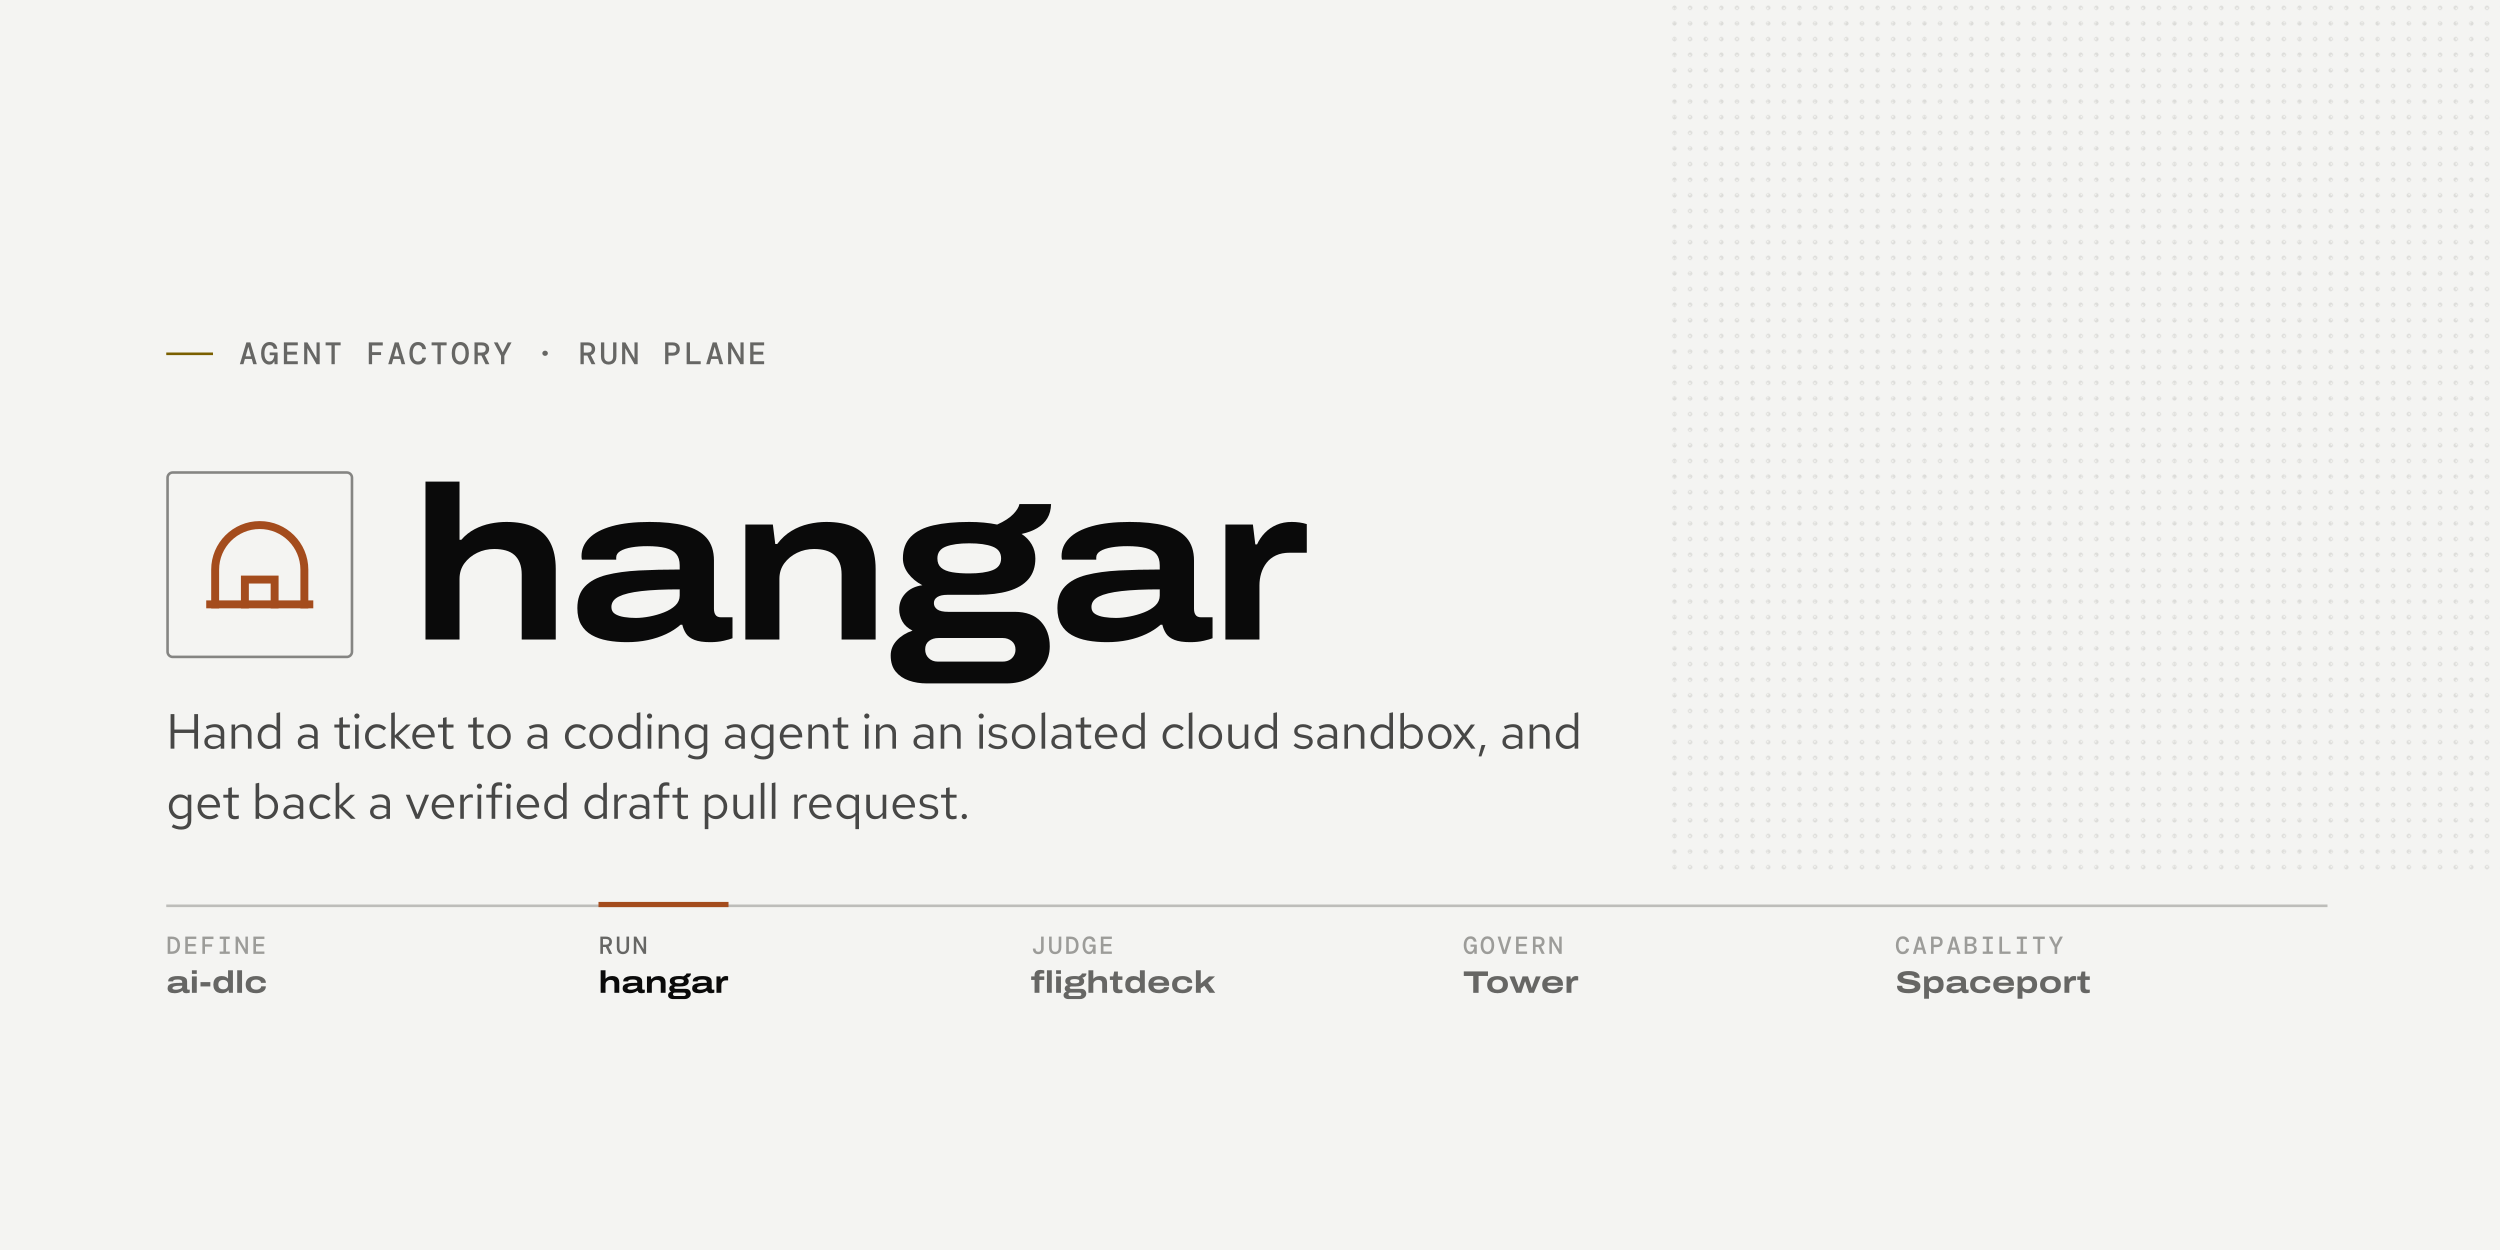
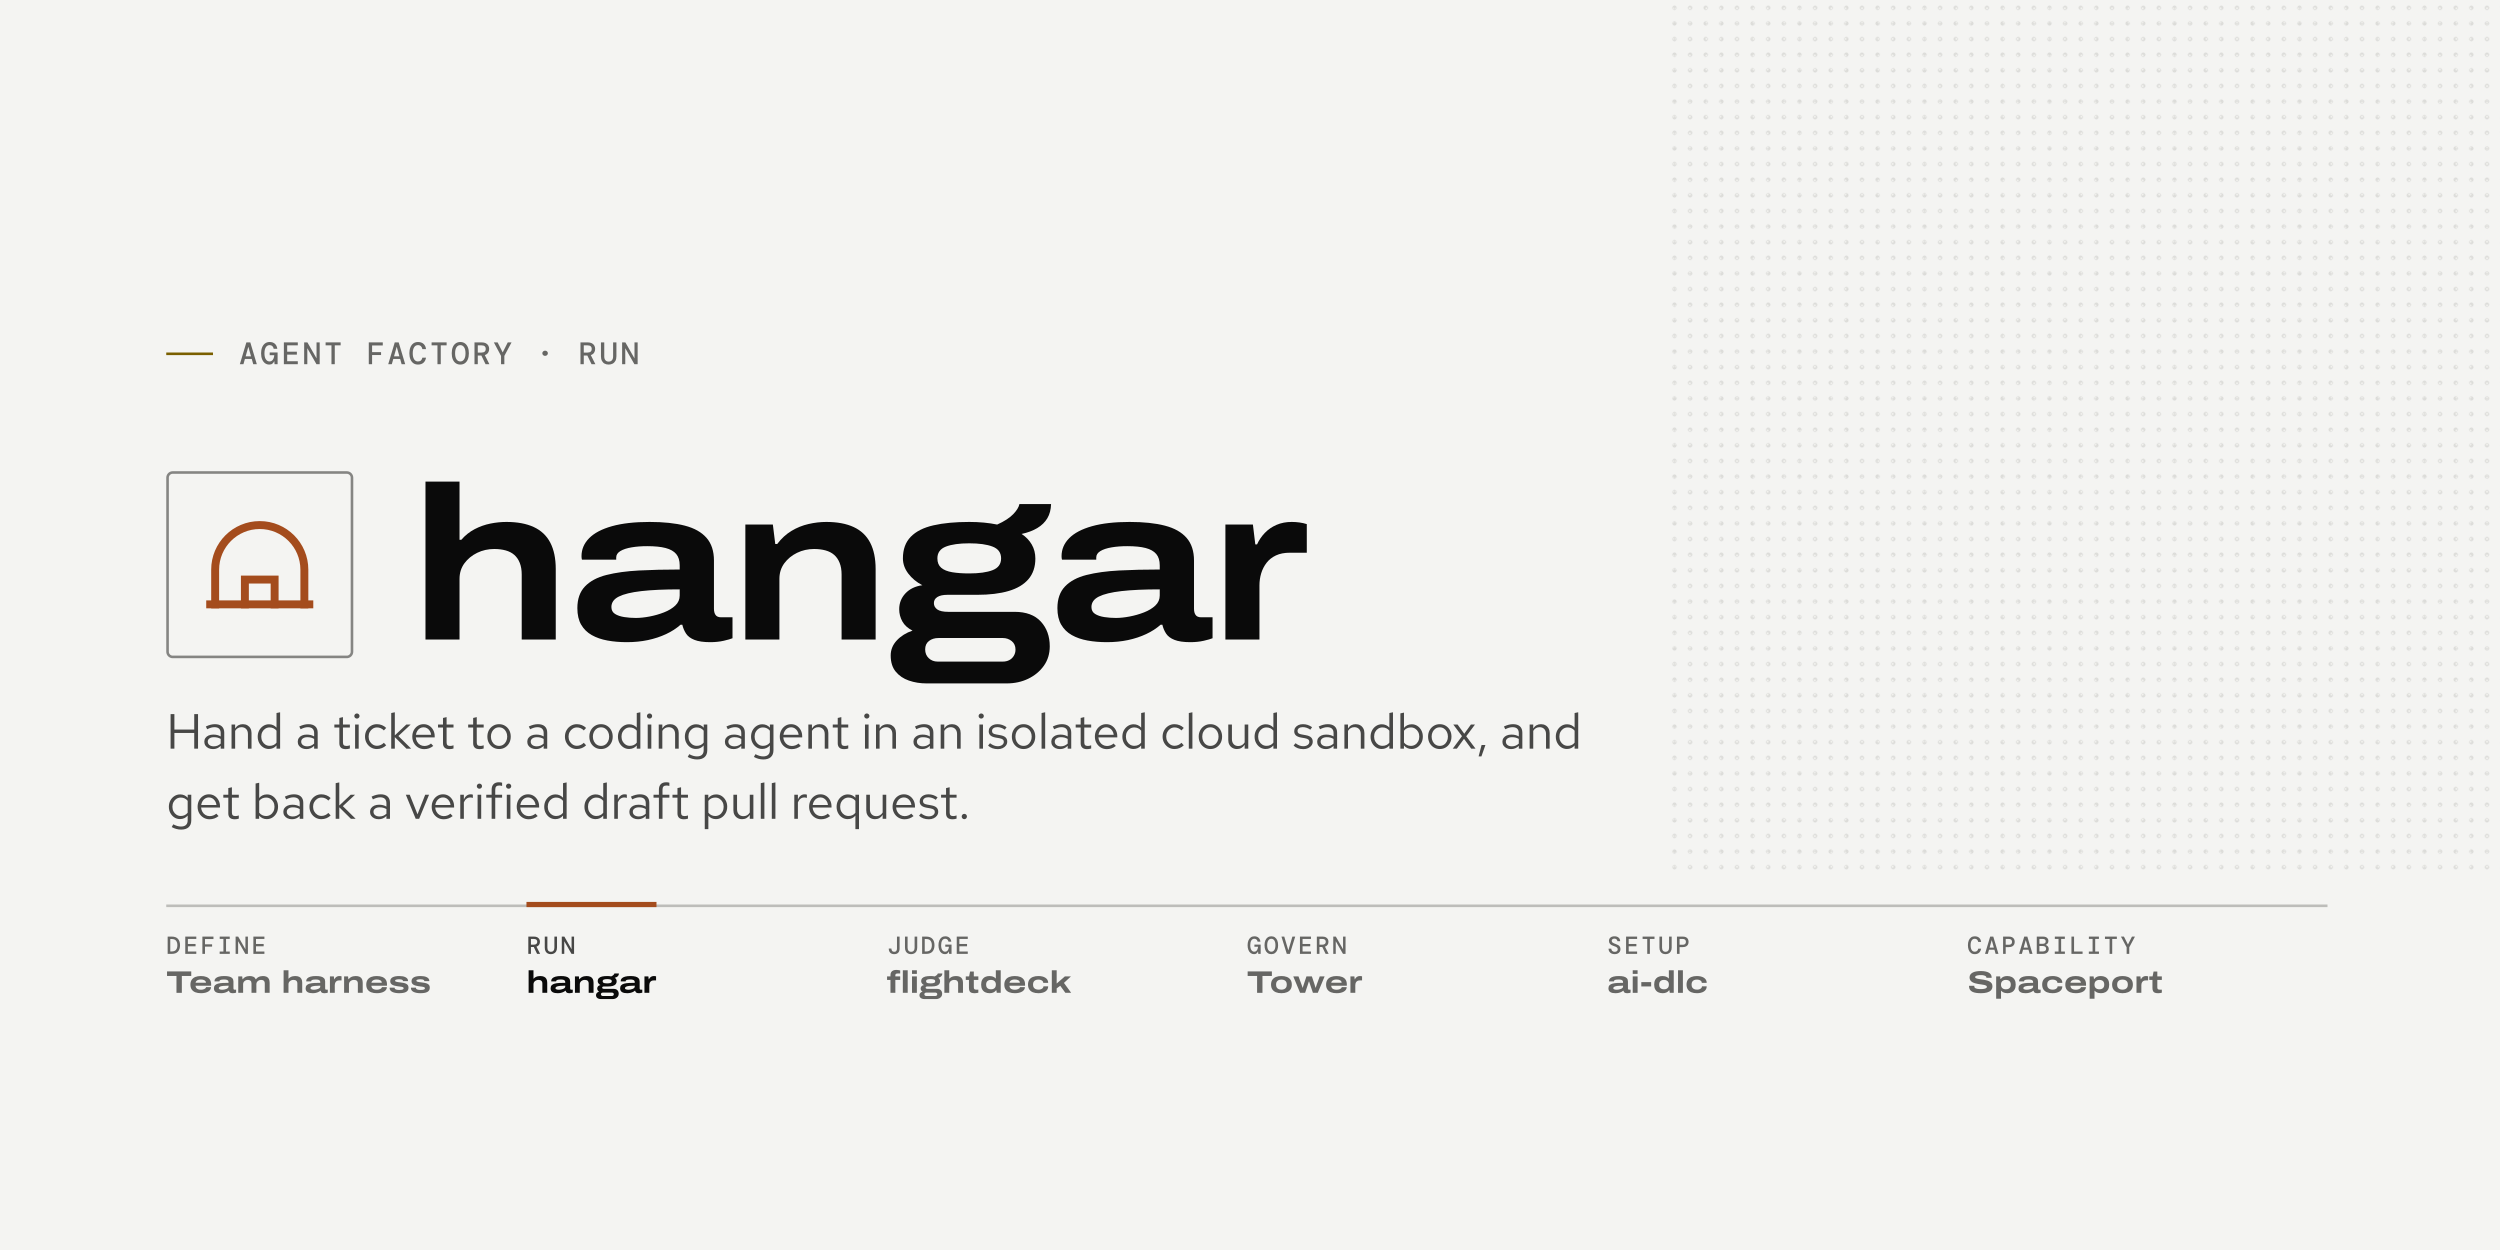
<svg xmlns="http://www.w3.org/2000/svg" width="1280" height="640" viewBox="0 0 1280 640" role="img" aria-labelledby="t d">
  <defs>
    <path id="m1" d="M28 0 237 700H363L572 0H457L410 168H190L143 0ZM297 550 214 253H386L303 550Z" />
    <path id="m7" d="M291 -12Q213 -12 154 32.5Q95 77 62 158Q29 239 29 350Q29 459 62 540Q95 621 156.5 666.5Q218 712 304 712Q408 712 471.5 655Q535 598 549 494H434Q424 548 390.5 580Q357 612 304 612Q223 612 180 542Q137 472 137 350Q137 223 182.5 155.5Q228 88 301 88Q350 88 382 117Q414 146 431 191.5Q448 237 452 288H305V376H559V0H461L454 94H448Q428 48 392 18Q356 -12 291 -12Z" />
    <path id="m5" d="M80 0V700H527V605H186V401H497V307H186V95H527V0Z" />
    <path id="m15" d="M51 0V700H155L448 187V700H549V0H445L152 513V0Z" />
    <path id="m21" d="M247 0V605H59V700H541V605H353V0Z" />
    <path id="m6" d="M84 0V700H533V601H190V387H478V294H190V0Z" />
    <path id="m3" d="M302 -12Q214 -12 152.5 33Q91 78 58.5 159.5Q26 241 26 349Q26 458 58.5 539.5Q91 621 153 666.5Q215 712 302 712Q415 712 482 650.5Q549 589 560 484H443Q434 539 398.5 575.5Q363 612 301 612Q222 612 178 542Q134 472 134 349Q134 227 178 157.5Q222 88 301 88Q365 88 399 121.5Q433 155 443 210H560Q544 107 479 47.5Q414 -12 302 -12Z" />
    <path id="m16" d="M300 -12Q215 -12 153 32Q91 76 58 157Q25 238 25 350Q25 462 58 543Q91 624 153 668Q215 712 300 712Q386 712 447.5 668Q509 624 542 543Q575 462 575 350Q575 238 542 157Q509 76 447.5 32Q386 -12 300 -12ZM300 88Q375 88 421 155.5Q467 223 467 350Q467 477 421 544.5Q375 612 300 612Q224 612 178.5 544.5Q133 477 133 350Q133 223 178.5 155.5Q224 88 300 88Z" />
    <path id="m19" d="M75 0V700H304Q386 700 439.5 672Q493 644 519.5 596.5Q546 549 546 489Q546 421 511.5 368.5Q477 316 406 292L553 0H430L296 277H181V0ZM181 373H298Q370 373 403.5 405Q437 437 437 489Q437 542 404 573.5Q371 605 297 605H181Z" />
    <path id="m26" d="M247 0V266L16 700H137L300 378L463 700H584L353 266V0Z" />
    <path id="m87" d="M300 267Q263 267 237 291.5Q211 316 211 351Q211 386 237 410Q263 434 300 434Q338 434 363.5 410Q389 386 389 351Q389 316 363.5 291.5Q338 267 300 267Z" />
    <path id="m22" d="M298 -12Q227 -12 171.5 17Q116 46 84 105.5Q52 165 52 256V700H158V250Q158 170 196 126.5Q234 83 300 83Q366 83 404 126.5Q442 170 442 250V700H548V256Q548 165 515 105.5Q482 46 425.5 17Q369 -12 298 -12Z" />
-     <path id="m17" d="M71 0V700H308Q388 700 440 672.5Q492 645 517 597Q542 549 542 487Q542 425 517 377Q492 329 440 301.5Q388 274 308 274H177V0ZM177 369H303Q371 369 402.5 401Q434 433 434 487Q434 540 402.5 572.5Q371 605 303 605H177Z" />
-     <path id="m12" d="M81 0V700H187V95H532V0Z" />
    <path id="d35" d="M69 0V724H225V457H233Q260 488 294.5 506Q329 524 366.5 531.5Q404 539 440 539Q515 539 565.5 515.5Q616 492 641 444Q666 396 666 323V0H510V298Q510 329 501 351.5Q492 374 476 388Q460 402 436.5 408.5Q413 415 384 415Q342 415 306 397.5Q270 380 247.5 349.5Q225 319 225 278V0Z" />
    <path id="d28" d="M270 -12Q222 -12 181 -4.5Q140 3 109 20.5Q78 38 60.5 68Q43 98 43 144Q43 207 78 243.5Q113 280 176.5 296Q240 312 325.5 316.5Q411 321 512 321V340Q512 373 496 392Q480 411 447.5 419.5Q415 428 363 428Q324 428 291.5 422.5Q259 417 240 405.5Q221 394 221 376V366H64Q63 370 62.5 373.5Q62 377 62 382Q62 429 97 464.5Q132 500 201.5 519.5Q271 539 374 539Q470 539 535.5 522Q601 505 635 466Q669 427 669 362V141Q669 123 676.5 112.5Q684 102 702 102H754V6Q742 1 714 -5.5Q686 -12 652 -12Q606 -12 579.5 -1.5Q553 9 541 27.5Q529 46 524 68H516Q488 43 449.5 25Q411 7 366 -2.5Q321 -12 270 -12ZM311 99Q339 99 373.5 105.5Q408 112 440 124.5Q472 137 492 156Q512 175 512 202V230Q405 230 336 222Q267 214 233 197Q199 180 199 149Q199 128 215.5 117.5Q232 107 258 103Q284 99 311 99Z" />
    <path id="d42" d="M69 0V527H195L206 438H215Q244 476 280.5 498Q317 520 358.5 529.5Q400 539 440 539Q515 539 565.5 515.5Q616 492 641 444Q666 396 666 323V0H510V298Q510 329 501 351.5Q492 374 476 388Q460 402 436.5 408.5Q413 415 384 415Q342 415 306 397.5Q270 380 247.5 349.5Q225 319 225 278V0Z" />
    <path id="d34" d="M177 -201Q134 -201 96.5 -188Q59 -175 36 -147Q13 -119 13 -73Q13 -34 41 -4Q69 26 113 41Q81 57 66.5 83Q52 109 52 139Q52 181 80.5 211.5Q109 242 158 249Q118 270 93.5 302.5Q69 335 69 372Q69 434 105 471Q141 508 209 523.5Q277 539 373 539Q408 539 440 536Q472 533 501 527Q550 549 574.5 574.5Q599 600 603 621H748Q747 583 731 556Q715 529 685 511Q655 493 613 484Q643 464 659.5 435.5Q676 407 676 371Q676 314 644.5 277Q613 240 553.5 222.5Q494 205 409 205H273Q243 205 227 195Q211 185 211 167Q211 149 226.5 138Q242 127 277 127H581Q660 127 701 82.5Q742 38 742 -31Q742 -82 715 -120Q688 -158 643.5 -179.5Q599 -201 545 -201ZM228 -101H527Q543 -101 556 -94.5Q569 -88 577 -75Q585 -62 585 -46Q585 -21 567.5 -7Q550 7 527 7H232Q206 7 188.5 -6.5Q171 -20 171 -45Q171 -70 187.5 -85.5Q204 -101 228 -101ZM373 303Q441 303 480 318Q519 333 519 372Q519 411 480 426Q441 441 373 441Q305 441 266 426Q227 411 227 372Q227 344 244.5 329Q262 314 295 308.5Q328 303 373 303Z" />
    <path id="d46" d="M69 0V527H195L206 436H214Q227 465 249.5 488.5Q272 512 303 525.5Q334 539 373 539Q391 539 409 536.5Q427 534 442 529V398H365Q327 398 300.5 385.5Q274 373 257.5 351.5Q241 330 233 303.5Q225 277 225 248V0Z" />
    <path id="s8" d="M88 0V700H165V387H567V700H644V0H567V318H165V0Z" />
    <path id="s27" d="M226 -9Q174 -9 134 10Q94 29 71.5 62.5Q49 96 49 140Q49 184 72 216.5Q95 249 136 267Q177 285 232 285Q274 285 311.5 276Q349 267 381 247V314Q381 374 349 404.5Q317 435 255 435Q221 435 185.5 425Q150 415 107 393L80 449Q178 496 264 496Q355 496 404 451.5Q453 407 453 324V0H381V57Q349 24 310 7.5Q271 -9 226 -9ZM119 142Q119 99 152.5 73Q186 47 241 47Q282 47 316.5 61Q351 75 381 103V197Q350 215 317 223.5Q284 232 243 232Q187 232 153 207.5Q119 183 119 142Z" />
    <path id="s41" d="M75 0V488H148V409Q176 453 215 474.5Q254 496 303 496Q356 496 395.5 473.5Q435 451 457.5 410.5Q480 370 480 316V0H407V295Q407 360 371.5 397.5Q336 435 276 435Q236 435 203 416Q170 397 148 360V0Z" />
    <path id="s30" d="M278 -7Q215 -7 164 26.5Q113 60 83 116.5Q53 173 53 243Q53 314 83.5 370.5Q114 427 166 460.5Q218 494 282 494Q327 494 366 476.5Q405 459 434 426V722L507 737V0H434V65Q406 30 366 11.5Q326 -7 278 -7ZM296 57Q339 57 375 74Q411 91 434 122V364Q410 395 373.5 412.5Q337 430 296 430Q247 430 208.5 406Q170 382 147.5 340Q125 298 125 244Q125 191 147.5 148.5Q170 106 208.5 81.5Q247 57 296 57Z" />
    <path id="s47" d="M261 -10Q198 -10 165.5 20.5Q133 51 133 109V428H32V488H133V622L206 639V488H346V428H206V128Q206 89 222.5 72Q239 55 277 55Q296 55 311 58Q326 61 346 68V3Q326 -4 304 -7Q282 -10 261 -10Z" />
    <path id="s35" d="M74 0V488H147V0ZM111 609Q89 609 73.5 624.5Q58 640 58 661Q58 682 73.5 697.5Q89 713 111 713Q133 713 148.5 697.5Q164 682 164 661Q164 640 148.5 624.5Q133 609 111 609Z" />
    <path id="s29" d="M294 -8Q226 -8 171.5 25.5Q117 59 85 116.5Q53 174 53 244Q53 315 85 372Q117 429 171.5 462.5Q226 496 294 496Q348 496 397 476Q446 456 482 420L435 369Q409 398 372 414Q335 430 297 430Q249 430 210.5 405Q172 380 149 338Q126 296 126 244Q126 192 149 150Q172 108 210.5 83Q249 58 297 58Q335 58 372 74.5Q409 91 435 119L482 68Q446 32 397 12Q348 -8 294 -8Z" />
    <path id="s38" d="M75 0V722L148 737V269L380 488H468L220 256L479 0H383L148 233V0Z" />
    <path id="s31" d="M295 -10Q227 -10 172 23.5Q117 57 85 114.5Q53 172 53 244Q53 316 83.5 373Q114 430 166 463Q218 496 283 496Q347 496 397.5 463.5Q448 431 477.5 375.5Q507 320 507 250V228H124Q128 178 151.5 138.5Q175 99 213.5 76.5Q252 54 298 54Q336 54 371.5 67.5Q407 81 432 104L478 55Q436 22 391 6Q346 -10 295 -10ZM126 280H435Q430 324 408.5 358.5Q387 393 354.5 413Q322 433 282 433Q242 433 209 413.5Q176 394 154.5 359.5Q133 325 126 280Z" />
    <path id="s42" d="M290 -8Q223 -8 169 25Q115 58 84 115Q53 172 53 244Q53 316 84 373Q115 430 169 463Q223 496 290 496Q358 496 411.5 463Q465 430 496 373Q527 316 527 244Q527 172 496 115Q465 58 411.5 25Q358 -8 290 -8ZM290 56Q338 56 375 80.5Q412 105 433.5 148Q455 191 455 244Q455 298 433.5 340.5Q412 383 375 407.5Q338 432 290 432Q242 432 205 407.5Q168 383 146.5 340.5Q125 298 125 244Q125 191 146.5 148Q168 105 205 80.5Q242 56 290 56Z" />
    <path id="s33" d="M301 -219Q252 -219 202.5 -205.5Q153 -192 111 -168L142 -112Q187 -135 224 -146Q261 -157 298 -157Q365 -157 399.5 -125Q434 -93 434 -32V66Q406 31 366 12.5Q326 -6 278 -6Q215 -6 164 27.5Q113 61 83 117.5Q53 174 53 244Q53 314 83.5 370.5Q114 427 166 460.5Q218 494 282 494Q328 494 367 476.5Q406 459 435 425V488H507V-31Q507 -122 454 -170.5Q401 -219 301 -219ZM296 57Q339 57 375 74.5Q411 92 434 123V364Q410 395 373.5 412.5Q337 430 296 430Q247 430 208.5 406Q170 382 147.5 340Q125 298 125 244Q125 191 147.5 148.5Q170 106 208.5 81.5Q247 57 296 57Z" />
    <path id="s46" d="M226 -10Q166 -10 115 8.5Q64 27 28 62L67 110Q111 78 148 63.5Q185 49 224 49Q277 49 312 74Q347 99 347 138Q347 168 326.5 185Q306 202 259 211L179 225Q108 238 74.5 269Q41 300 41 353Q41 395 63.5 427Q86 459 126 477.5Q166 496 217 496Q267 496 312 481.5Q357 467 403 435L367 384Q329 411 291 423.5Q253 436 214 436Q166 436 137 415Q108 394 108 358Q108 328 126.5 312Q145 296 192 288L274 273Q348 260 382 228Q416 196 416 142Q416 99 391 64.5Q366 30 323 10Q280 -10 226 -10Z" />
    <path id="s39" d="M75 0V722L148 737V0Z" />
    <path id="s48" d="M249 -8Q197 -8 157 15Q117 38 94.5 79Q72 120 72 173V488H146V194Q146 129 181 91Q216 53 276 53Q317 53 349.5 72Q382 91 404 127V488H477V0H404V79Q376 36 337.5 14Q299 -8 249 -8Z" />
    <path id="s28" d="M75 0V715L148 730V421Q176 456 216 475Q256 494 305 494Q369 494 419.5 460.5Q470 427 500 370.5Q530 314 530 244Q530 174 499.5 117Q469 60 417.5 26.5Q366 -7 301 -7Q255 -7 215.5 11.5Q176 30 147 64V0ZM287 56Q336 56 374.5 80.5Q413 105 435.5 147.5Q458 190 458 243Q458 297 435.5 339Q413 381 374.5 405.5Q336 430 287 430Q244 430 207.5 412.5Q171 395 148 363V124Q172 92 208.5 74Q245 56 287 56Z" />
    <path id="s51" d="M13 0 200 253 24 488H111L246 302L380 488H463L286 251L474 0H387L241 199L96 0Z" />
    <path id="s63" d="M50 -157 110 74H188L107 -157Z" />
    <path id="s49" d="M215 0 15 488H94L252 91L408 488H486L285 0Z" />
    <path id="s45" d="M75 0V488H148V388Q167 439 202.5 467.5Q238 496 284 496Q297 496 308 494.5Q319 493 330 489V423Q318 427 304.5 429.5Q291 432 279 432Q234 432 200.5 406Q167 380 148 333V0Z" />
    <path id="s56" d="M137 0V428H28V488H137V590Q137 662 175 701Q213 740 283 740Q303 740 319.5 738Q336 736 349 731V665Q333 670 320 672Q307 674 290 674Q248 674 229 653.5Q210 633 210 589V488H349V428H210V0ZM444 0V488H517V0ZM481 609Q459 609 443.5 624.5Q428 640 428 661Q428 682 443.5 697.5Q459 713 481 713Q503 713 518.5 697.5Q534 682 534 661Q534 640 518.5 624.5Q503 609 481 609Z" />
    <path id="s32" d="M137 0V428H28V488H137V590Q137 662 175 701Q213 740 283 740Q303 740 319.5 738Q336 736 349 731V665Q333 670 320 672Q307 674 290 674Q248 674 229 653.5Q210 633 210 589V488H349V428H210V0Z" />
    <path id="s43" d="M75 -209V488H147V418Q175 455 215.5 474.5Q256 494 305 494Q369 494 419.5 460.5Q470 427 500 370.5Q530 314 530 244Q530 174 499.5 117Q469 60 417.5 26.5Q366 -7 301 -7Q255 -7 216 10.5Q177 28 148 61V-209ZM287 56Q336 56 374.5 80.5Q413 105 435.5 147.5Q458 190 458 243Q458 297 435.5 339Q413 381 374.5 405.5Q336 430 287 430Q244 430 207.5 412.5Q171 395 148 363V124Q172 92 208.5 74Q245 56 287 56Z" />
    <path id="s44" d="M434 -209V65Q406 30 366 11.5Q326 -7 278 -7Q215 -7 164 26.5Q113 60 83 116.5Q53 173 53 243Q53 314 83.5 370.5Q114 427 166 460.5Q218 494 282 494Q327 494 366 476.5Q405 459 434 426V488H507V-209ZM296 57Q339 57 375 74Q411 91 434 122V364Q410 395 373.5 412.5Q337 430 296 430Q247 430 208.5 406Q170 382 147.5 340Q125 298 125 244Q125 191 147.5 148.5Q170 106 208.5 81.5Q247 57 296 57Z" />
    <path id="s62" d="M125 -8Q103 -8 87.5 8Q72 24 72 46Q72 69 87.5 84.5Q103 100 125 100Q147 100 162.5 84.5Q178 69 178 46Q178 24 162.5 8Q147 -8 125 -8Z" />
    <path id="m4" d="M57 0V700H225Q394 700 476 606.5Q558 513 558 350Q558 187 476 93.5Q394 0 225 0ZM163 98H221Q343 98 397 166.5Q451 235 451 350Q451 465 397 533.5Q343 602 221 602H163Z" />
    <path id="m9" d="M95 0V94H247V606H97V700H503V606H353V94H505V0Z" />
-     <path id="d36" d="M69 608V724H225V608ZM69 0V527H225V0Z" />
-     <path id="d180" d="M50 205V344H366V205Z" />
-     <path id="d31" d="M320 -12Q238 -12 177 18Q116 48 81.5 109.5Q47 171 47 263Q47 357 81 418Q115 479 175 509Q235 539 313 539Q352 539 389 530.5Q426 522 457.5 505Q489 488 511 462H518V724H675V0H548L535 83H527Q489 31 435.5 9.5Q382 -12 320 -12ZM362 113Q412 113 447 130.5Q482 148 500.5 181Q519 214 519 259V267Q519 302 508.5 329Q498 356 477.5 375Q457 394 427.5 404.5Q398 415 361 415Q312 415 277.5 397.5Q243 380 225 348Q207 316 207 271V256Q207 211 225.5 179Q244 147 278.5 130Q313 113 362 113Z" />
-     <path id="d40" d="M69 0V724H225V0Z" />
-     <path id="d30" d="M381 -12Q277 -12 202.5 18.5Q128 49 88 110.5Q48 172 48 264Q48 356 88 417Q128 478 202.5 508.5Q277 539 381 539Q446 539 503.5 525.5Q561 512 604 484.5Q647 457 671 416Q695 375 695 320H537Q537 354 516 377Q495 400 459.5 412.5Q424 425 381 425Q326 425 288 407Q250 389 230 355.5Q210 322 210 274V254Q210 207 230.5 173Q251 139 290.5 120.5Q330 102 387 102Q429 102 464.5 115.5Q500 129 521.5 153Q543 177 543 208H695Q695 152 670.5 110.5Q646 69 603.5 42Q561 15 503.5 1.5Q446 -12 381 -12Z" />
+     <path id="d20" d="M328 0V541H25V687H802V541H500V0Z" />
+     <path id="d32" d="M387 -12Q282 -12 206 17.5Q130 47 88.5 108Q47 169 47 263Q47 355 87.5 416.5Q128 478 203.5 508.5Q279 539 381 539Q488 539 562 509Q636 479 674 420Q712 361 712 274V228H211Q214 182 236 153.5Q258 125 297.5 112Q337 99 390 99Q414 99 440.5 104.5Q467 110 490.5 120Q514 130 530 145.5Q546 161 548 183H708Q708 141 686 105Q664 69 622 43Q580 17 520.5 2.5Q461 -12 387 -12ZM212 323H545Q545 349 533 368.5Q521 388 498.5 401.5Q476 415 447 421.5Q418 428 384 428Q335 428 297.5 415.5Q260 403 238.5 379.5Q217 356 212 323Z" />
+     <path id="d41" d="M69 0V527H195L206 438H215Q243 476 278.5 498Q314 520 354.5 529.5Q395 539 434 539Q508 539 557.5 514.5Q607 490 629 438H639Q667 476 703 498Q739 520 779.5 529.5Q820 539 860 539Q931 539 979.5 515.5Q1028 492 1052 444Q1076 396 1076 323V0H920V298Q920 329 911.5 351.5Q903 374 887.5 388Q872 402 850.5 408.5Q829 415 802 415Q762 415 727.5 397.5Q693 380 671.5 349.5Q650 319 650 278V0H494V298Q494 329 486 351.5Q478 374 462.5 388Q447 402 425.5 408.5Q404 415 376 415Q336 415 301.5 397.5Q267 380 246 349.5Q225 319 225 278V0Z" />
+     <path id="d47" d="M340 -12Q281 -12 227 -2.5Q173 7 130.5 26Q88 45 63 76Q38 107 38 149Q38 154 38.5 158Q39 162 40 166H200Q200 164 199.5 161Q199 158 199 156Q199 133 219 119Q239 105 271.5 98.5Q304 92 341 92Q376 92 409.5 96Q443 100 465 111.5Q487 123 487 147Q487 171 461 182Q435 193 388.5 198.5Q342 204 280 213Q233 220 192.5 231Q152 242 121.5 259.5Q91 277 74 305Q57 333 57 374Q57 418 78 449.5Q99 481 137.5 501Q176 521 230 530Q284 539 349 539Q406 539 456.5 530Q507 521 545 502Q583 483 605 455Q627 427 627 390Q627 386 627 382Q627 378 626 375H466V380Q466 400 449 412Q432 424 405 429.5Q378 435 347 435Q336 435 314 434Q292 433 268.5 429Q245 425 229 416Q213 407 213 390Q213 369 238 359Q263 349 303.5 344Q344 339 391 333Q441 327 486.5 318Q532 309 567.5 291.5Q603 274 623 244Q643 214 643 166Q643 116 622 81.5Q601 47 561.5 26.5Q522 6 465.5 -3Q409 -12 340 -12Z" />
    <path id="m10" d="M309 -12Q201 -12 143 48.5Q85 109 85 215H192Q193 160 220 122Q247 84 308 84Q367 84 392.5 121Q418 158 418 213V700H524V213Q524 105 467 46.5Q410 -12 309 -12Z" />
    <path id="d60" d="M122 0V413H13V527H122V566Q122 622 143.5 659.5Q165 697 206 716Q247 735 306 735Q326 735 349 733Q372 731 394 727.5Q416 724 434 718V621H366Q318 621 298.5 608.5Q279 596 279 565V527H434V413H279V0ZM519 0V724H675V0Z" />
+     <path id="d36" d="M69 608V724H225V608ZM69 0V527H225V0Z" />
    <path id="d48" d="M304 -12Q243 -12 203.5 3.5Q164 19 145 56.5Q126 94 126 159V413H24V527H131L162 683H282V527H427V413H282V179Q282 141 296.5 121.5Q311 102 359 102H427V5Q413 0 390.5 -4Q368 -8 344.5 -10Q321 -12 304 -12Z" />
-     <path id="d32" d="M387 -12Q282 -12 206 17.5Q130 47 88.5 108Q47 169 47 263Q47 355 87.5 416.5Q128 478 203.5 508.5Q279 539 381 539Q488 539 562 509Q636 479 674 420Q712 361 712 274V228H211Q214 182 236 153.5Q258 125 297.5 112Q337 99 390 99Q414 99 440.5 104.5Q467 110 490.5 120Q514 130 530 145.5Q546 161 548 183H708Q708 141 686 105Q664 69 622 43Q580 17 520.5 2.5Q461 -12 387 -12ZM212 323H545Q545 349 533 368.5Q521 388 498.5 401.5Q476 415 447 421.5Q418 428 384 428Q335 428 297.5 415.5Q260 403 238.5 379.5Q217 356 212 323Z" />
+     <path id="d31" d="M320 -12Q238 -12 177 18Q116 48 81.5 109.5Q47 171 47 263Q47 357 81 418Q115 479 175 509Q235 539 313 539Q352 539 389 530.5Q426 522 457.5 505Q489 488 511 462H518V724H675V0H548L535 83H527Q489 31 435.5 9.5Q382 -12 320 -12ZM362 113Q412 113 447 130.5Q482 148 500.5 181Q519 214 519 259V267Q519 302 508.5 329Q498 356 477.5 375Q457 394 427.5 404.5Q398 415 361 415Q312 415 277.5 397.5Q243 380 225 348Q207 316 207 271V256Q207 211 225.5 179Q244 147 278.5 130Q313 113 362 113Z" />
+     <path id="d30" d="M381 -12Q277 -12 202.5 18.5Q128 49 88 110.5Q48 172 48 264Q48 356 88 417Q128 478 202.5 508.5Q277 539 381 539Q446 539 503.5 525.5Q561 512 604 484.5Q647 457 671 416Q695 375 695 320H537Q537 354 516 377Q495 400 459.5 412.5Q424 425 381 425Q326 425 288 407Q250 389 230 355.5Q210 322 210 274V254Q210 207 230.5 173Q251 139 290.5 120.5Q330 102 387 102Q429 102 464.5 115.5Q500 129 521.5 153Q543 177 543 208H695Q695 152 670.5 110.5Q646 69 603.5 42Q561 15 503.5 1.5Q446 -12 381 -12Z" />
    <path id="d39" d="M69 0V724H225V298L488 527H682L458 318L690 0H504L339 227L225 143V0Z" />
    <path id="m23" d="M237 0 21 700H135L300 140L465 700H579L363 0Z" />
-     <path id="d20" d="M328 0V541H25V687H802V541H500V0Z" />
    <path id="d43" d="M380 -12Q277 -12 202.5 19Q128 50 87.5 111.5Q47 173 47 264Q47 356 87.5 417Q128 478 202.5 508.5Q277 539 380 539Q483 539 557.5 508.5Q632 478 672.5 417Q713 356 713 264Q713 173 672.5 111.5Q632 50 557.5 19Q483 -12 380 -12ZM380 102Q434 102 472.5 120.5Q511 139 531 173Q551 207 551 254V274Q551 322 531 355.5Q511 389 472.5 407Q434 425 380 425Q325 425 287 407Q249 389 229 355.5Q209 322 209 274V254Q209 207 229 173Q249 139 287 120.5Q325 102 380 102Z" />
    <path id="d51" d="M224 0 4 527H172L265 276Q273 254 280 233Q287 212 292.5 194.5Q298 177 300 166H308Q311 177 316.5 194Q322 211 329 232Q336 253 343 275L427 527H601L685 275Q688 267 693.5 247.5Q699 228 705.5 206.5Q712 185 718 166H726Q730 182 736.5 202.5Q743 223 750 242.5Q757 262 761 275L853 527H1010L790 0H635L553 240Q546 263 538 286.5Q530 310 523 331Q516 352 512 365H505Q500 350 492.5 328.5Q485 307 478 283.5Q471 260 464 239L384 0Z" />
+     <path id="m20" d="M307 -12Q233 -12 177.5 15Q122 42 90.5 92Q59 142 58 211H170Q171 158 206.5 120.5Q242 83 306 83Q365 83 398 110.5Q431 138 431 182Q431 219 411.5 243.5Q392 268 351 287.5Q310 307 245 328Q158 356 117 405.5Q76 455 76 527Q76 610 136 661Q196 712 301 712Q403 712 465 659.5Q527 607 529 514H416Q416 539 402 562.5Q388 586 362 601.5Q336 617 298 617Q251 618 219 594.5Q187 571 187 531Q187 482 226 454.5Q265 427 353 398Q408 380 450.5 354.5Q493 329 517.5 289.5Q542 250 542 189Q542 133 514 87.5Q486 42 433.5 15Q381 -12 307 -12Z" />
+     <path id="m17" d="M71 0V700H308Q388 700 440 672.5Q492 645 517 597Q542 549 542 487Q542 425 517 377Q492 329 440 301.5Q388 274 308 274H177V0ZM177 369H303Q371 369 402.5 401Q434 433 434 487Q434 540 402.5 572.5Q371 605 303 605H177Z" />
+     <path id="d180" d="M50 205V344H366V205Z" />
+     <path id="d40" d="M69 0V724H225V0Z" />
    <path id="m2" d="M56 0V700H306Q415 700 471 650Q527 600 527 521Q527 460 495 422Q463 384 421 367V360Q471 342 507 301.5Q543 261 543 195Q543 141 516.5 96.5Q490 52 439 26Q388 0 314 0ZM162 408H293Q354 408 386 432.5Q418 457 418 507Q418 606 291 606H162ZM162 98H300Q365 98 400 126Q435 154 435 208Q435 261 398 289.5Q361 318 298 318H162Z" />
+     <path id="m12" d="M81 0V700H187V95H532V0Z" />
    <path id="d19" d="M440 -12Q359 -12 289.5 -2.5Q220 7 167 32Q114 57 85 101.5Q56 146 56 215Q56 217 56 220Q56 223 57 225H226Q225 221 225 216Q225 211 225 205Q225 174 250 155.5Q275 137 322 128.5Q369 120 432 120Q459 120 486.5 122Q514 124 539.5 128.5Q565 133 585 141Q605 149 617 161.5Q629 174 629 191Q629 215 605.5 229.5Q582 244 542.5 253Q503 262 453.5 268.5Q404 275 351 283.5Q298 292 248.5 306.5Q199 321 159.5 344.5Q120 368 96.5 405Q73 442 73 496Q73 546 98 584Q123 622 170 648Q217 674 283.5 686.5Q350 699 433 699Q517 699 582 685.5Q647 672 691.5 646.5Q736 621 758.5 583.5Q781 546 781 498V483H613V494Q613 516 591.5 532.5Q570 549 531.5 559Q493 569 442 569Q375 569 333 560.5Q291 552 271 537.5Q251 523 251 506Q251 484 274.5 471Q298 458 337.5 450Q377 442 426.5 435.5Q476 429 529 420Q582 411 631.5 397.5Q681 384 720.5 360Q760 336 783.5 300.5Q807 265 807 212Q807 131 760 81.5Q713 32 630.5 10Q548 -12 440 -12Z" />
    <path id="d44" d="M69 -189V527H195L208 444H217Q254 497 307.5 518Q361 539 424 539Q505 539 566 509Q627 479 661.5 418Q696 357 696 264Q696 171 662 109.5Q628 48 568.5 18Q509 -12 431 -12Q392 -12 354.5 -3.5Q317 5 286 22Q255 39 233 65H225V-189ZM383 113Q432 113 466.5 130.5Q501 148 519 180Q537 212 537 256V271Q537 316 519 348.5Q501 381 466 398Q431 415 381 415Q332 415 296.5 397Q261 379 242.5 346.5Q224 314 224 268V260Q224 226 234.5 198.5Q245 171 265.5 152Q286 133 315.5 123Q345 113 383 113Z" />
  </defs>
  <rect width="1280" height="640" fill="#F4F4F2" />
  <pattern id="dots" x="853.33" y="0" width="8" height="8" patternUnits="userSpaceOnUse">
    <circle cx="4" cy="4" r="1.1" fill="#DCDCD9" />
  </pattern>
  <rect x="853.33" y="0" width="426.67" height="448" fill="url(#dots)" />
  <g transform="translate(0 106.67) scale(1.33)">
    <rect x="64" y="55.5" width="18" height="1" fill="#7A5F00" />
    <g fill="#666664">
      <use href="#m1" transform="translate(92 60) scale(0.012 -0.012)" />
      <use href="#m7" transform="translate(100.16 60) scale(0.012 -0.012)" />
      <use href="#m5" transform="translate(108.32 60) scale(0.012 -0.012)" />
      <use href="#m15" transform="translate(116.48 60) scale(0.012 -0.012)" />
      <use href="#m21" transform="translate(124.64 60) scale(0.012 -0.012)" />
      <use href="#m6" transform="translate(140.96 60) scale(0.012 -0.012)" />
      <use href="#m1" transform="translate(149.12 60) scale(0.012 -0.012)" />
      <use href="#m3" transform="translate(157.28 60) scale(0.012 -0.012)" />
      <use href="#m21" transform="translate(165.44 60) scale(0.012 -0.012)" />
      <use href="#m16" transform="translate(173.6 60) scale(0.012 -0.012)" />
      <use href="#m19" transform="translate(181.76 60) scale(0.012 -0.012)" />
      <use href="#m26" transform="translate(189.92 60) scale(0.012 -0.012)" />
      <use href="#m87" transform="translate(206.24 60) scale(0.012 -0.012)" />
      <use href="#m19" transform="translate(222.56 60) scale(0.012 -0.012)" />
      <use href="#m22" transform="translate(230.72 60) scale(0.012 -0.012)" />
      <use href="#m15" transform="translate(238.88 60) scale(0.012 -0.012)" />
-       <use href="#m17" transform="translate(255.2 60) scale(0.012 -0.012)" />
-       <use href="#m12" transform="translate(263.36 60) scale(0.012 -0.012)" />
-       <use href="#m1" transform="translate(271.52 60) scale(0.012 -0.012)" />
-       <use href="#m15" transform="translate(279.68 60) scale(0.012 -0.012)" />
-       <use href="#m5" transform="translate(287.84 60) scale(0.012 -0.012)" />
    </g>
    <rect x="64.5" y="101.69" width="71" height="71" rx="2" fill="none" stroke="#858583" />
    <g transform="translate(77.1 114.29) scale(1.908)" fill="none" color="#A44C1D" stroke="#A44C1D" stroke-width="1.6" stroke-linecap="square" stroke-linejoin="miter">
      <path d="M3 20 V13 A9 9 0 0 1 21 13 V20" />
      <path d="M2 20 H22" />
      <path d="M9 20 V15 H15 V20" />
    </g>
    <g fill="#0A0A0A">
      <use href="#d35" transform="translate(158 166) scale(0.084 -0.084)" />
      <use href="#d28" transform="translate(218.65 166) scale(0.084 -0.084)" />
      <use href="#d42" transform="translate(281.14 166) scale(0.084 -0.084)" />
      <use href="#d34" transform="translate(341.79 166) scale(0.084 -0.084)" />
      <use href="#d28" transform="translate(403.45 166) scale(0.084 -0.084)" />
      <use href="#d46" transform="translate(465.94 166) scale(0.084 -0.084)" />
    </g>
    <g fill="#474746">
      <use href="#s8" transform="translate(64 208) scale(0.019 -0.019)" />
      <use href="#s27" transform="translate(77.72 208) scale(0.019 -0.019)" />
      <use href="#s41" transform="translate(87.71 208) scale(0.019 -0.019)" />
      <use href="#s30" transform="translate(98.2 208) scale(0.019 -0.019)" />
      <use href="#s27" transform="translate(113.69 208) scale(0.019 -0.019)" />
      <use href="#s47" transform="translate(128.11 208) scale(0.019 -0.019)" />
      <use href="#s35" transform="translate(135.29 208) scale(0.019 -0.019)" />
      <use href="#s29" transform="translate(139.51 208) scale(0.019 -0.019)" />
      <use href="#s38" transform="translate(149.18 208) scale(0.019 -0.019)" />
      <use href="#s31" transform="translate(157.71 208) scale(0.019 -0.019)" />
      <use href="#s47" transform="translate(168.01 208) scale(0.019 -0.019)" />
      <use href="#s47" transform="translate(179.62 208) scale(0.019 -0.019)" />
      <use href="#s42" transform="translate(186.61 208) scale(0.019 -0.019)" />
      <use href="#s27" transform="translate(202.05 208) scale(0.019 -0.019)" />
      <use href="#s29" transform="translate(216.47 208) scale(0.019 -0.019)" />
      <use href="#s42" transform="translate(225.86 208) scale(0.019 -0.019)" />
      <use href="#s30" transform="translate(236.88 208) scale(0.019 -0.019)" />
      <use href="#s35" transform="translate(247.94 208) scale(0.019 -0.019)" />
      <use href="#s41" transform="translate(252.16 208) scale(0.019 -0.019)" />
      <use href="#s33" transform="translate(262.64 208) scale(0.019 -0.019)" />
      <use href="#s27" transform="translate(278.13 208) scale(0.019 -0.019)" />
      <use href="#s33" transform="translate(288.12 208) scale(0.019 -0.019)" />
      <use href="#s31" transform="translate(299.18 208) scale(0.019 -0.019)" />
      <use href="#s41" transform="translate(309.76 208) scale(0.019 -0.019)" />
      <use href="#s47" transform="translate(319.97 208) scale(0.019 -0.019)" />
      <use href="#s35" transform="translate(331.58 208) scale(0.019 -0.019)" />
      <use href="#s41" transform="translate(335.8 208) scale(0.019 -0.019)" />
      <use href="#s27" transform="translate(350.71 208) scale(0.019 -0.019)" />
      <use href="#s41" transform="translate(360.7 208) scale(0.019 -0.019)" />
      <use href="#s35" transform="translate(375.62 208) scale(0.019 -0.019)" />
      <use href="#s46" transform="translate(379.84 208) scale(0.019 -0.019)" />
      <use href="#s42" transform="translate(388.52 208) scale(0.019 -0.019)" />
      <use href="#s39" transform="translate(399.54 208) scale(0.019 -0.019)" />
      <use href="#s27" transform="translate(403.78 208) scale(0.019 -0.019)" />
      <use href="#s47" transform="translate(413.49 208) scale(0.019 -0.019)" />
      <use href="#s31" transform="translate(420.48 208) scale(0.019 -0.019)" />
      <use href="#s30" transform="translate(431.06 208) scale(0.019 -0.019)" />
      <use href="#s29" transform="translate(446.55 208) scale(0.019 -0.019)" />
      <use href="#s39" transform="translate(456.22 208) scale(0.019 -0.019)" />
      <use href="#s42" transform="translate(460.45 208) scale(0.019 -0.019)" />
      <use href="#s48" transform="translate(471.47 208) scale(0.019 -0.019)" />
      <use href="#s30" transform="translate(481.96 208) scale(0.019 -0.019)" />
      <use href="#s46" transform="translate(497.45 208) scale(0.019 -0.019)" />
      <use href="#s27" transform="translate(506.13 208) scale(0.019 -0.019)" />
      <use href="#s41" transform="translate(516.12 208) scale(0.019 -0.019)" />
      <use href="#s30" transform="translate(526.61 208) scale(0.019 -0.019)" />
      <use href="#s28" transform="translate(537.67 208) scale(0.019 -0.019)" />
      <use href="#s42" transform="translate(548.75 208) scale(0.019 -0.019)" />
      <use href="#s51" transform="translate(559.01 208) scale(0.019 -0.019)" />
      <use href="#s63" transform="translate(568.26 208) scale(0.019 -0.019)" />
      <use href="#s27" transform="translate(577.44 208) scale(0.019 -0.019)" />
      <use href="#s41" transform="translate(587.43 208) scale(0.019 -0.019)" />
      <use href="#s30" transform="translate(597.92 208) scale(0.019 -0.019)" />
    </g>
    <g fill="#474746">
      <use href="#s33" transform="translate(64 235) scale(0.019 -0.019)" />
      <use href="#s31" transform="translate(75.06 235) scale(0.019 -0.019)" />
      <use href="#s47" transform="translate(85.36 235) scale(0.019 -0.019)" />
      <use href="#s28" transform="translate(96.97 235) scale(0.019 -0.019)" />
      <use href="#s27" transform="translate(108.14 235) scale(0.019 -0.019)" />
      <use href="#s29" transform="translate(118.13 235) scale(0.019 -0.019)" />
      <use href="#s38" transform="translate(127.8 235) scale(0.019 -0.019)" />
      <use href="#s27" transform="translate(141.52 235) scale(0.019 -0.019)" />
      <use href="#s49" transform="translate(155.94 235) scale(0.019 -0.019)" />
      <use href="#s31" transform="translate(165.18 235) scale(0.019 -0.019)" />
      <use href="#s45" transform="translate(175.76 235) scale(0.019 -0.019)" />
      <use href="#s35" transform="translate(182.45 235) scale(0.019 -0.019)" />
      <use href="#s56" transform="translate(186.66 235) scale(0.019 -0.019)" />
      <use href="#s31" transform="translate(197.91 235) scale(0.019 -0.019)" />
      <use href="#s30" transform="translate(208.5 235) scale(0.019 -0.019)" />
      <use href="#s30" transform="translate(223.98 235) scale(0.019 -0.019)" />
      <use href="#s45" transform="translate(235.04 235) scale(0.019 -0.019)" />
      <use href="#s27" transform="translate(241.35 235) scale(0.019 -0.019)" />
      <use href="#s32" transform="translate(251.05 235) scale(0.019 -0.019)" />
      <use href="#s47" transform="translate(258.27 235) scale(0.019 -0.019)" />
      <use href="#s43" transform="translate(269.88 235) scale(0.019 -0.019)" />
      <use href="#s48" transform="translate(280.96 235) scale(0.019 -0.019)" />
      <use href="#s39" transform="translate(291.45 235) scale(0.019 -0.019)" />
      <use href="#s39" transform="translate(295.69 235) scale(0.019 -0.019)" />
      <use href="#s45" transform="translate(304.35 235) scale(0.019 -0.019)" />
      <use href="#s31" transform="translate(310.47 235) scale(0.019 -0.019)" />
      <use href="#s44" transform="translate(321.05 235) scale(0.019 -0.019)" />
      <use href="#s48" transform="translate(332.11 235) scale(0.019 -0.019)" />
      <use href="#s31" transform="translate(342.6 235) scale(0.019 -0.019)" />
      <use href="#s46" transform="translate(353.27 235) scale(0.019 -0.019)" />
      <use href="#s47" transform="translate(361.67 235) scale(0.019 -0.019)" />
      <use href="#s62" transform="translate(368.85 235) scale(0.019 -0.019)" />
    </g>
    <rect x="64" y="268" width="832" height="1" fill="#BDBDBA" />
-     <g fill="#9C9C99">
+     <g fill="#666664">
      <use href="#m4" transform="translate(64 287) scale(0.0095 -0.0095)" />
      <use href="#m5" transform="translate(70.56 287) scale(0.0095 -0.0095)" />
      <use href="#m6" transform="translate(77.11 287) scale(0.0095 -0.0095)" />
      <use href="#m9" transform="translate(83.66 287) scale(0.0095 -0.0095)" />
      <use href="#m15" transform="translate(90.22 287) scale(0.0095 -0.0095)" />
      <use href="#m5" transform="translate(96.78 287) scale(0.0095 -0.0095)" />
    </g>
    <g fill="#666664">
-       <use href="#d28" transform="translate(64 302) scale(0.012 -0.012)" />
-       <use href="#d36" transform="translate(73.05 302) scale(0.012 -0.012)" />
-       <use href="#d180" transform="translate(76.58 302) scale(0.012 -0.012)" />
-       <use href="#d31" transform="translate(81.57 302) scale(0.012 -0.012)" />
-       <use href="#d40" transform="translate(90.48 302) scale(0.012 -0.012)" />
-       <use href="#d30" transform="translate(94.01 302) scale(0.012 -0.012)" />
-     </g>
-     <g fill="#666664">
-       <use href="#m19" transform="translate(230.4 287) scale(0.0095 -0.0095)" />
-       <use href="#m22" transform="translate(236.96 287) scale(0.0095 -0.0095)" />
-       <use href="#m15" transform="translate(243.51 287) scale(0.0095 -0.0095)" />
+       <use href="#d20" transform="translate(64 302) scale(0.012 -0.012)" />
+       <use href="#d32" transform="translate(72.74 302) scale(0.012 -0.012)" />
+       <use href="#d28" transform="translate(81.84 302) scale(0.012 -0.012)" />
+       <use href="#d41" transform="translate(90.89 302) scale(0.012 -0.012)" />
+       <use href="#d35" transform="translate(108.35 302) scale(0.012 -0.012)" />
+       <use href="#d28" transform="translate(117.14 302) scale(0.012 -0.012)" />
+       <use href="#d46" transform="translate(126.18 302) scale(0.012 -0.012)" />
+       <use href="#d42" transform="translate(131.64 302) scale(0.012 -0.012)" />
+       <use href="#d32" transform="translate(140.43 302) scale(0.012 -0.012)" />
+       <use href="#d47" transform="translate(149.54 302) scale(0.012 -0.012)" />
+       <use href="#d47" transform="translate(157.74 302) scale(0.012 -0.012)" />
+     </g>
+     <g fill="#474746">
+       <use href="#m19" transform="translate(202.67 287) scale(0.0095 -0.0095)" />
+       <use href="#m22" transform="translate(209.22 287) scale(0.0095 -0.0095)" />
+       <use href="#m15" transform="translate(215.78 287) scale(0.0095 -0.0095)" />
    </g>
    <g fill="#0A0A0A">
-       <use href="#d35" transform="translate(230.4 302) scale(0.012 -0.012)" />
-       <use href="#d28" transform="translate(239.18 302) scale(0.012 -0.012)" />
-       <use href="#d42" transform="translate(248.23 302) scale(0.012 -0.012)" />
-       <use href="#d34" transform="translate(257.02 302) scale(0.012 -0.012)" />
-       <use href="#d28" transform="translate(265.94 302) scale(0.012 -0.012)" />
-       <use href="#d46" transform="translate(274.99 302) scale(0.012 -0.012)" />
-     </g>
-     <rect x="230.4" y="267" width="50.05" height="2" fill="#A44C1D" />
-     <g fill="#9C9C99">
-       <use href="#m10" transform="translate(396.8 287) scale(0.0095 -0.0095)" />
-       <use href="#m22" transform="translate(403.36 287) scale(0.0095 -0.0095)" />
-       <use href="#m4" transform="translate(409.91 287) scale(0.0095 -0.0095)" />
-       <use href="#m7" transform="translate(416.47 287) scale(0.0095 -0.0095)" />
-       <use href="#m5" transform="translate(423.02 287) scale(0.0095 -0.0095)" />
-     </g>
-     <g fill="#666664">
-       <use href="#d60" transform="translate(396.8 302) scale(0.012 -0.012)" />
-       <use href="#d36" transform="translate(405.73 302) scale(0.012 -0.012)" />
-       <use href="#d34" transform="translate(409.26 302) scale(0.012 -0.012)" />
-       <use href="#d35" transform="translate(418.18 302) scale(0.012 -0.012)" />
-       <use href="#d48" transform="translate(426.97 302) scale(0.012 -0.012)" />
-       <use href="#d31" transform="translate(432.61 302) scale(0.012 -0.012)" />
-       <use href="#d32" transform="translate(441.52 302) scale(0.012 -0.012)" />
-       <use href="#d30" transform="translate(450.63 302) scale(0.012 -0.012)" />
-       <use href="#d39" transform="translate(459.55 302) scale(0.012 -0.012)" />
-     </g>
-     <g fill="#9C9C99">
-       <use href="#m7" transform="translate(563.2 287) scale(0.0095 -0.0095)" />
-       <use href="#m16" transform="translate(569.75 287) scale(0.0095 -0.0095)" />
-       <use href="#m23" transform="translate(576.31 287) scale(0.0095 -0.0095)" />
-       <use href="#m5" transform="translate(582.87 287) scale(0.0095 -0.0095)" />
-       <use href="#m19" transform="translate(589.42 287) scale(0.0095 -0.0095)" />
-       <use href="#m15" transform="translate(595.98 287) scale(0.0095 -0.0095)" />
-     </g>
-     <g fill="#666664">
-       <use href="#d20" transform="translate(563.2 302) scale(0.012 -0.012)" />
-       <use href="#d43" transform="translate(571.94 302) scale(0.012 -0.012)" />
-       <use href="#d51" transform="translate(581.01 302) scale(0.012 -0.012)" />
-       <use href="#d32" transform="translate(593.13 302) scale(0.012 -0.012)" />
-       <use href="#d46" transform="translate(602.24 302) scale(0.012 -0.012)" />
-     </g>
-     <g fill="#9C9C99">
-       <use href="#m3" transform="translate(729.6 287) scale(0.0095 -0.0095)" />
-       <use href="#m1" transform="translate(736.15 287) scale(0.0095 -0.0095)" />
-       <use href="#m17" transform="translate(742.71 287) scale(0.0095 -0.0095)" />
-       <use href="#m1" transform="translate(749.26 287) scale(0.0095 -0.0095)" />
-       <use href="#m2" transform="translate(755.82 287) scale(0.0095 -0.0095)" />
-       <use href="#m9" transform="translate(762.38 287) scale(0.0095 -0.0095)" />
-       <use href="#m12" transform="translate(768.93 287) scale(0.0095 -0.0095)" />
-       <use href="#m9" transform="translate(775.49 287) scale(0.0095 -0.0095)" />
-       <use href="#m21" transform="translate(782.04 287) scale(0.0095 -0.0095)" />
-       <use href="#m26" transform="translate(788.6 287) scale(0.0095 -0.0095)" />
-     </g>
-     <g fill="#666664">
-       <use href="#d19" transform="translate(729.6 302) scale(0.012 -0.012)" />
-       <use href="#d44" transform="translate(739.88 302) scale(0.012 -0.012)" />
-       <use href="#d28" transform="translate(748.8 302) scale(0.012 -0.012)" />
-       <use href="#d30" transform="translate(757.85 302) scale(0.012 -0.012)" />
-       <use href="#d32" transform="translate(766.76 302) scale(0.012 -0.012)" />
-       <use href="#d44" transform="translate(775.87 302) scale(0.012 -0.012)" />
-       <use href="#d43" transform="translate(784.79 302) scale(0.012 -0.012)" />
-       <use href="#d46" transform="translate(793.91 302) scale(0.012 -0.012)" />
-       <use href="#d48" transform="translate(799.37 302) scale(0.012 -0.012)" />
+       <use href="#d35" transform="translate(202.67 302) scale(0.012 -0.012)" />
+       <use href="#d28" transform="translate(211.45 302) scale(0.012 -0.012)" />
+       <use href="#d42" transform="translate(220.5 302) scale(0.012 -0.012)" />
+       <use href="#d34" transform="translate(229.28 302) scale(0.012 -0.012)" />
+       <use href="#d28" transform="translate(238.21 302) scale(0.012 -0.012)" />
+       <use href="#d46" transform="translate(247.26 302) scale(0.012 -0.012)" />
+     </g>
+     <rect x="202.67" y="267" width="50.05" height="2" fill="#A44C1D" />
+     <g fill="#666664">
+       <use href="#m10" transform="translate(341.33 287) scale(0.0095 -0.0095)" />
+       <use href="#m22" transform="translate(347.89 287) scale(0.0095 -0.0095)" />
+       <use href="#m4" transform="translate(354.44 287) scale(0.0095 -0.0095)" />
+       <use href="#m7" transform="translate(361 287) scale(0.0095 -0.0095)" />
+       <use href="#m5" transform="translate(367.55 287) scale(0.0095 -0.0095)" />
+     </g>
+     <g fill="#666664">
+       <use href="#d60" transform="translate(341.33 302) scale(0.012 -0.012)" />
+       <use href="#d36" transform="translate(350.26 302) scale(0.012 -0.012)" />
+       <use href="#d34" transform="translate(353.79 302) scale(0.012 -0.012)" />
+       <use href="#d35" transform="translate(362.72 302) scale(0.012 -0.012)" />
+       <use href="#d48" transform="translate(371.5 302) scale(0.012 -0.012)" />
+       <use href="#d31" transform="translate(377.14 302) scale(0.012 -0.012)" />
+       <use href="#d32" transform="translate(386.06 302) scale(0.012 -0.012)" />
+       <use href="#d30" transform="translate(395.17 302) scale(0.012 -0.012)" />
+       <use href="#d39" transform="translate(404.08 302) scale(0.012 -0.012)" />
+     </g>
+     <g fill="#666664">
+       <use href="#m7" transform="translate(480 287) scale(0.0095 -0.0095)" />
+       <use href="#m16" transform="translate(486.56 287) scale(0.0095 -0.0095)" />
+       <use href="#m23" transform="translate(493.11 287) scale(0.0095 -0.0095)" />
+       <use href="#m5" transform="translate(499.67 287) scale(0.0095 -0.0095)" />
+       <use href="#m19" transform="translate(506.22 287) scale(0.0095 -0.0095)" />
+       <use href="#m15" transform="translate(512.77 287) scale(0.0095 -0.0095)" />
+     </g>
+     <g fill="#666664">
+       <use href="#d20" transform="translate(480 302) scale(0.012 -0.012)" />
+       <use href="#d43" transform="translate(488.74 302) scale(0.012 -0.012)" />
+       <use href="#d51" transform="translate(497.81 302) scale(0.012 -0.012)" />
+       <use href="#d32" transform="translate(509.93 302) scale(0.012 -0.012)" />
+       <use href="#d46" transform="translate(519.04 302) scale(0.012 -0.012)" />
+     </g>
+     <g fill="#666664">
+       <use href="#m20" transform="translate(618.67 287) scale(0.0095 -0.0095)" />
+       <use href="#m5" transform="translate(625.22 287) scale(0.0095 -0.0095)" />
+       <use href="#m21" transform="translate(631.78 287) scale(0.0095 -0.0095)" />
+       <use href="#m22" transform="translate(638.33 287) scale(0.0095 -0.0095)" />
+       <use href="#m17" transform="translate(644.89 287) scale(0.0095 -0.0095)" />
+     </g>
+     <g fill="#666664">
+       <use href="#d28" transform="translate(618.67 302) scale(0.012 -0.012)" />
+       <use href="#d36" transform="translate(627.71 302) scale(0.012 -0.012)" />
+       <use href="#d180" transform="translate(631.24 302) scale(0.012 -0.012)" />
+       <use href="#d31" transform="translate(636.23 302) scale(0.012 -0.012)" />
+       <use href="#d40" transform="translate(645.15 302) scale(0.012 -0.012)" />
+       <use href="#d30" transform="translate(648.68 302) scale(0.012 -0.012)" />
+     </g>
+     <g fill="#666664">
+       <use href="#m3" transform="translate(757.33 287) scale(0.0095 -0.0095)" />
+       <use href="#m1" transform="translate(763.89 287) scale(0.0095 -0.0095)" />
+       <use href="#m17" transform="translate(770.44 287) scale(0.0095 -0.0095)" />
+       <use href="#m1" transform="translate(777 287) scale(0.0095 -0.0095)" />
+       <use href="#m2" transform="translate(783.55 287) scale(0.0095 -0.0095)" />
+       <use href="#m9" transform="translate(790.11 287) scale(0.0095 -0.0095)" />
+       <use href="#m12" transform="translate(796.66 287) scale(0.0095 -0.0095)" />
+       <use href="#m9" transform="translate(803.22 287) scale(0.0095 -0.0095)" />
+       <use href="#m21" transform="translate(809.77 287) scale(0.0095 -0.0095)" />
+       <use href="#m26" transform="translate(816.33 287) scale(0.0095 -0.0095)" />
+     </g>
+     <g fill="#666664">
+       <use href="#d19" transform="translate(757.33 302) scale(0.012 -0.012)" />
+       <use href="#d44" transform="translate(767.62 302) scale(0.012 -0.012)" />
+       <use href="#d28" transform="translate(776.53 302) scale(0.012 -0.012)" />
+       <use href="#d30" transform="translate(785.58 302) scale(0.012 -0.012)" />
+       <use href="#d32" transform="translate(794.5 302) scale(0.012 -0.012)" />
+       <use href="#d44" transform="translate(803.61 302) scale(0.012 -0.012)" />
+       <use href="#d43" transform="translate(812.52 302) scale(0.012 -0.012)" />
+       <use href="#d46" transform="translate(821.64 302) scale(0.012 -0.012)" />
+       <use href="#d48" transform="translate(827.1 302) scale(0.012 -0.012)" />
    </g>
  </g>
</svg>
